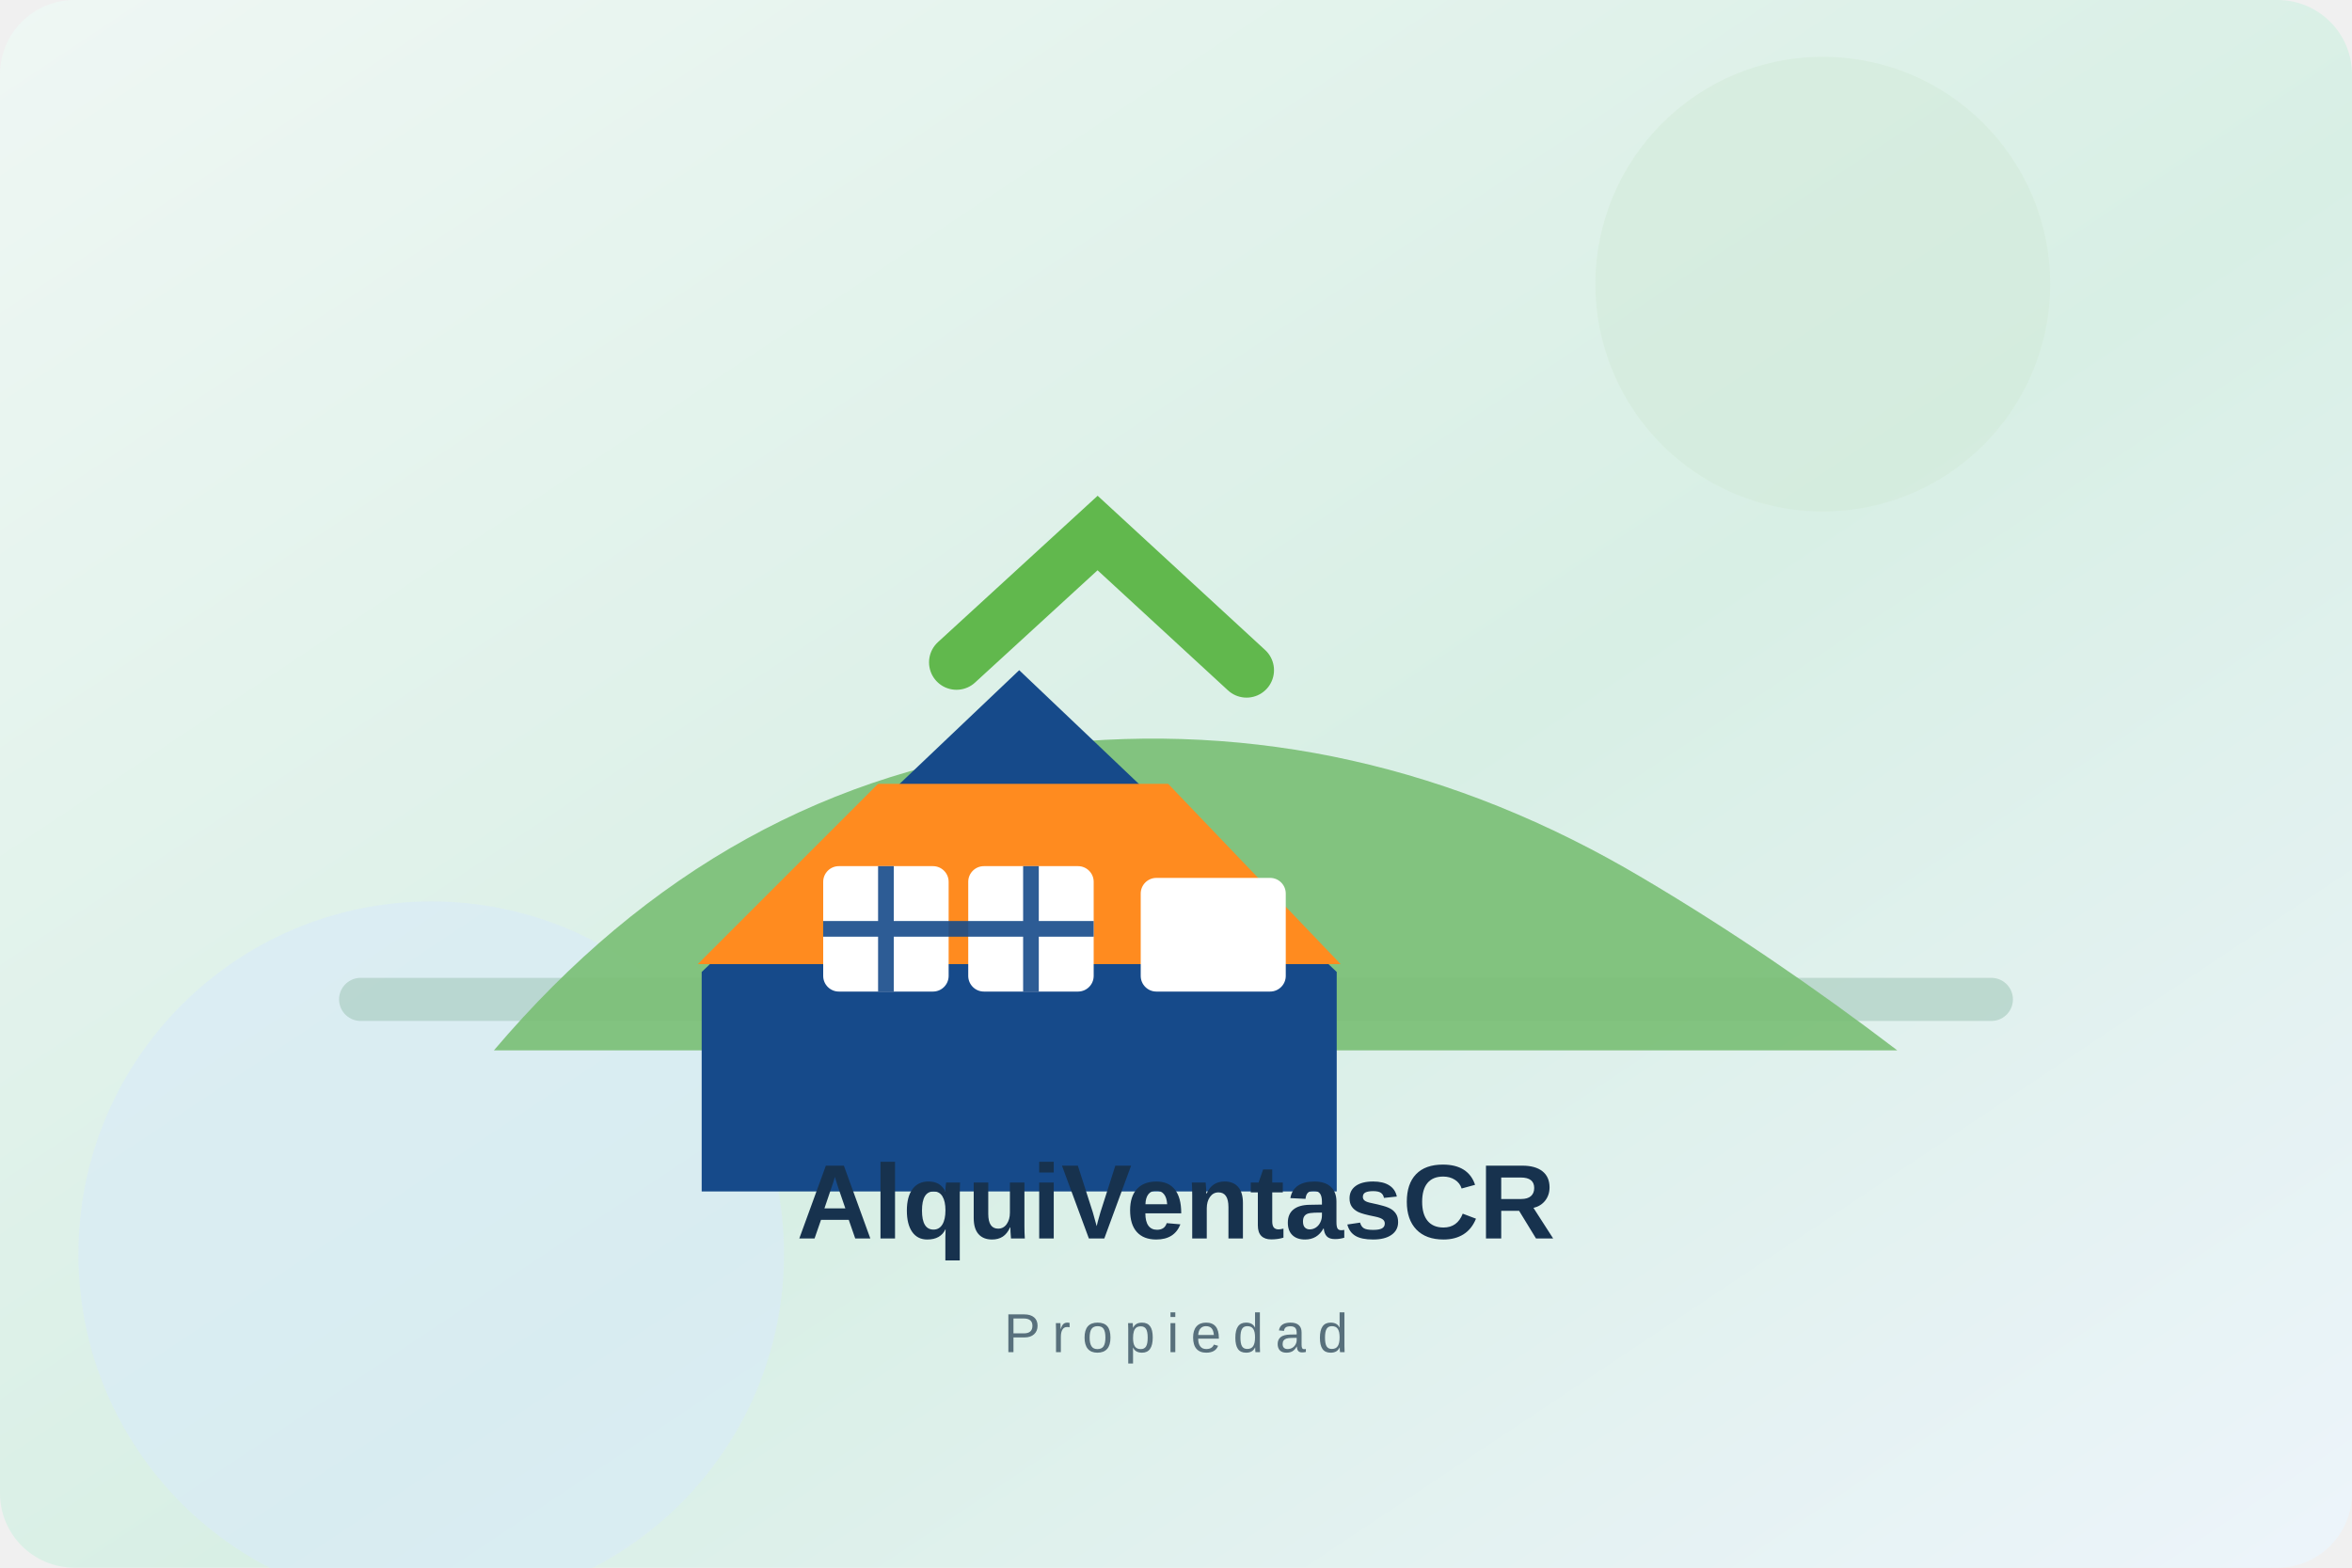
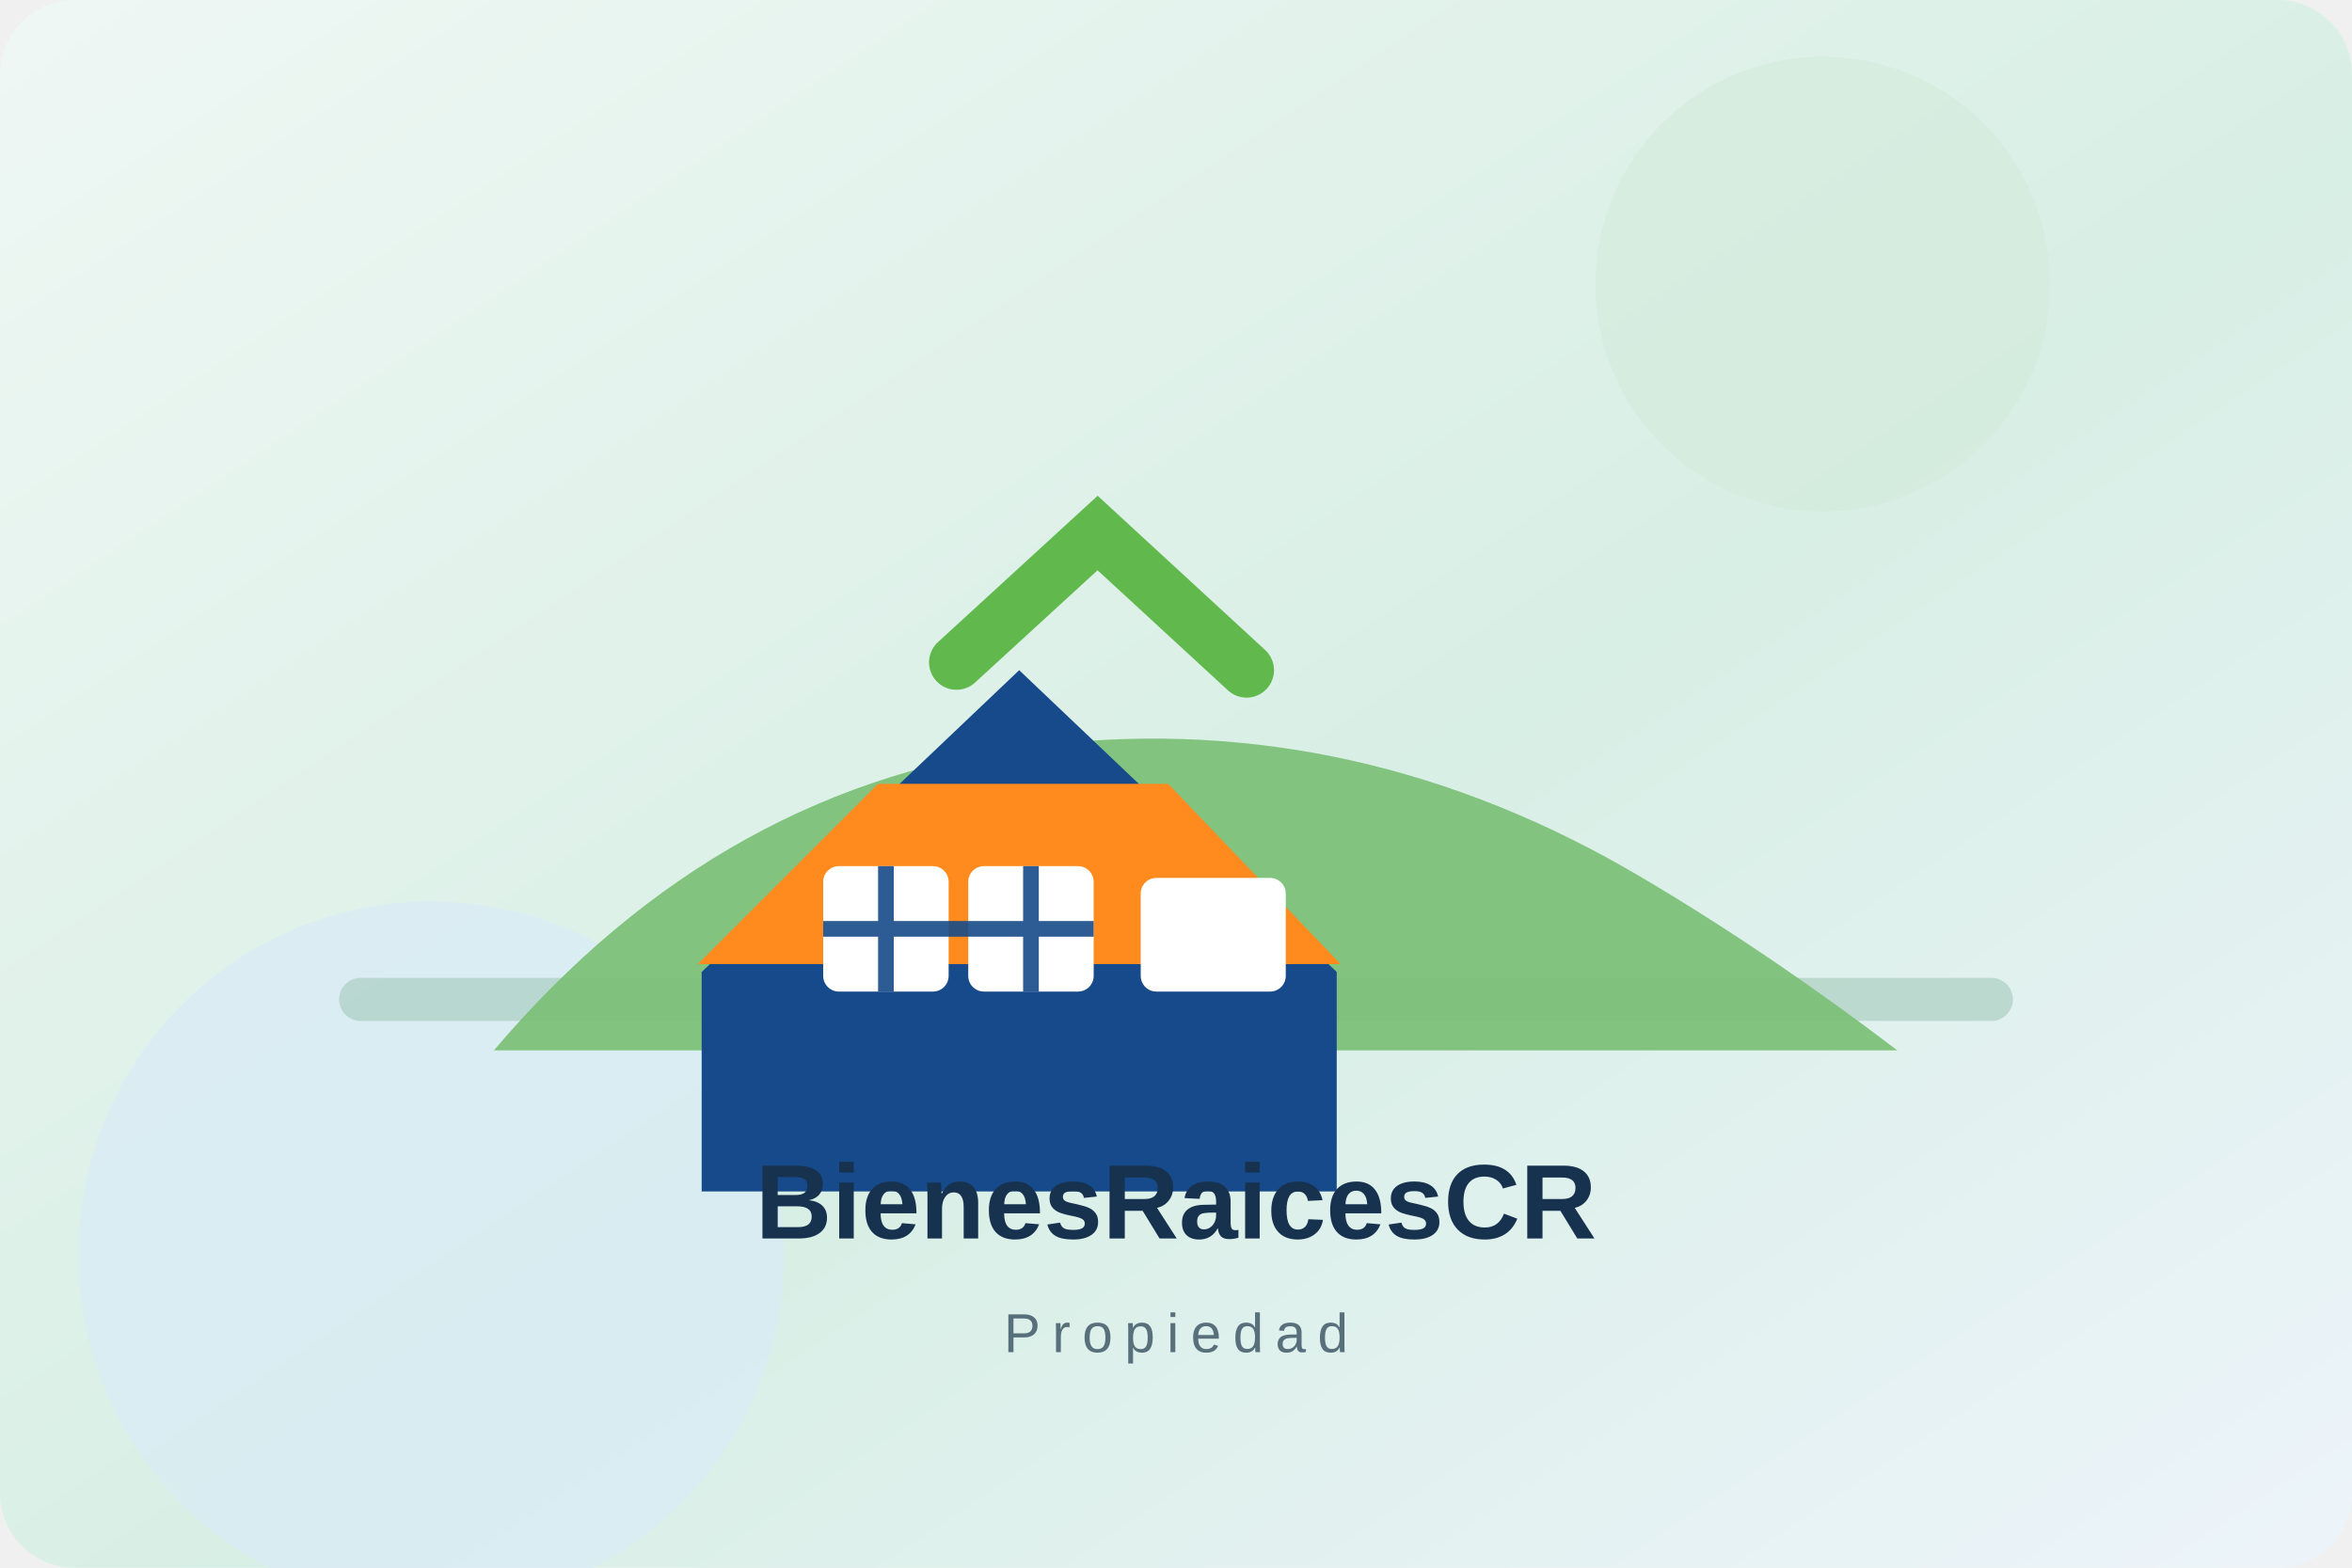
- <svg xmlns="http://www.w3.org/2000/svg" viewBox="0 0 1200 800" role="img" aria-label="AlquiVentasCR">
+ <svg xmlns="http://www.w3.org/2000/svg" viewBox="0 0 1200 800" role="img" aria-label="BienesRaicesCR">
  <defs>
    <linearGradient id="bg" x1="0" x2="1" y1="0" y2="1">
      <stop offset="0%" stop-color="#eff7f4" />
      <stop offset="55%" stop-color="#d8efe5" />
      <stop offset="100%" stop-color="#edf4fb" />
    </linearGradient>
  </defs>
  <rect width="1200" height="800" rx="38" fill="url(#bg)" />
  <circle cx="930" cy="145" r="116" fill="#d2ead8" opacity="0.55" />
  <circle cx="220" cy="640" r="180" fill="#d9ebf7" opacity="0.65" />
  <path d="M184 510h832" stroke="#9fc4b6" stroke-width="22" stroke-linecap="round" opacity="0.55" />
  <path d="M252 536c78-92 172-144 282-156 106-12 208 11 304 68 44 26 88 56 130 88H252Z" fill="#7bbf76" opacity="0.92" />
  <path d="M358 496 520 342l162 154v112H358Z" fill="#164a8a" />
  <path d="M488 338 560 272l76 70" fill="none" stroke="#61b84d" stroke-width="28" stroke-linecap="round" />
  <path d="M356 492h328l-88-92H448Z" fill="#ff8b1f" />
  <rect x="420" y="442" width="64" height="64" rx="8" fill="#ffffff" />
  <rect x="494" y="442" width="64" height="64" rx="8" fill="#ffffff" />
  <rect x="582" y="448" width="74" height="58" rx="8" fill="#ffffff" />
  <path d="M452 442v64M526 442v64M420 474h138" stroke="#164a8a" stroke-width="8" opacity="0.9" />
  <text x="600" y="632" text-anchor="middle" font-family="Arial, Helvetica, sans-serif" font-size="54" font-weight="700" fill="#17324e">
-     AlquiVentasCR
+     BienesRaicesCR
  </text>
  <text x="600" y="690" text-anchor="middle" font-family="Arial, Helvetica, sans-serif" font-size="28" letter-spacing="6" fill="#58707c">
    Propiedad
  </text>
</svg>
